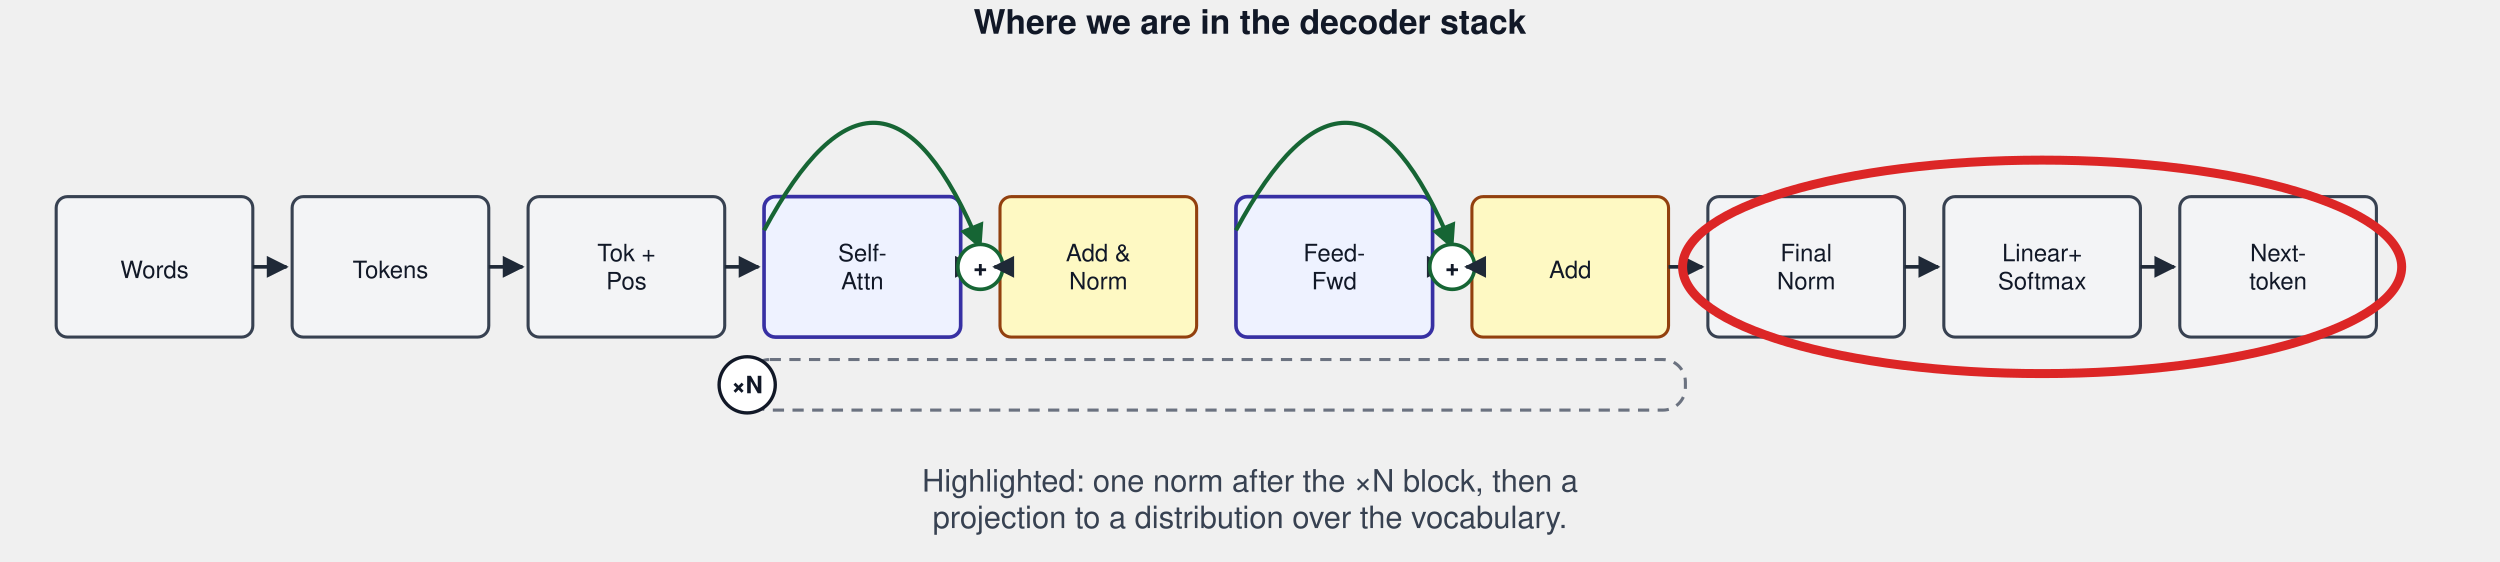
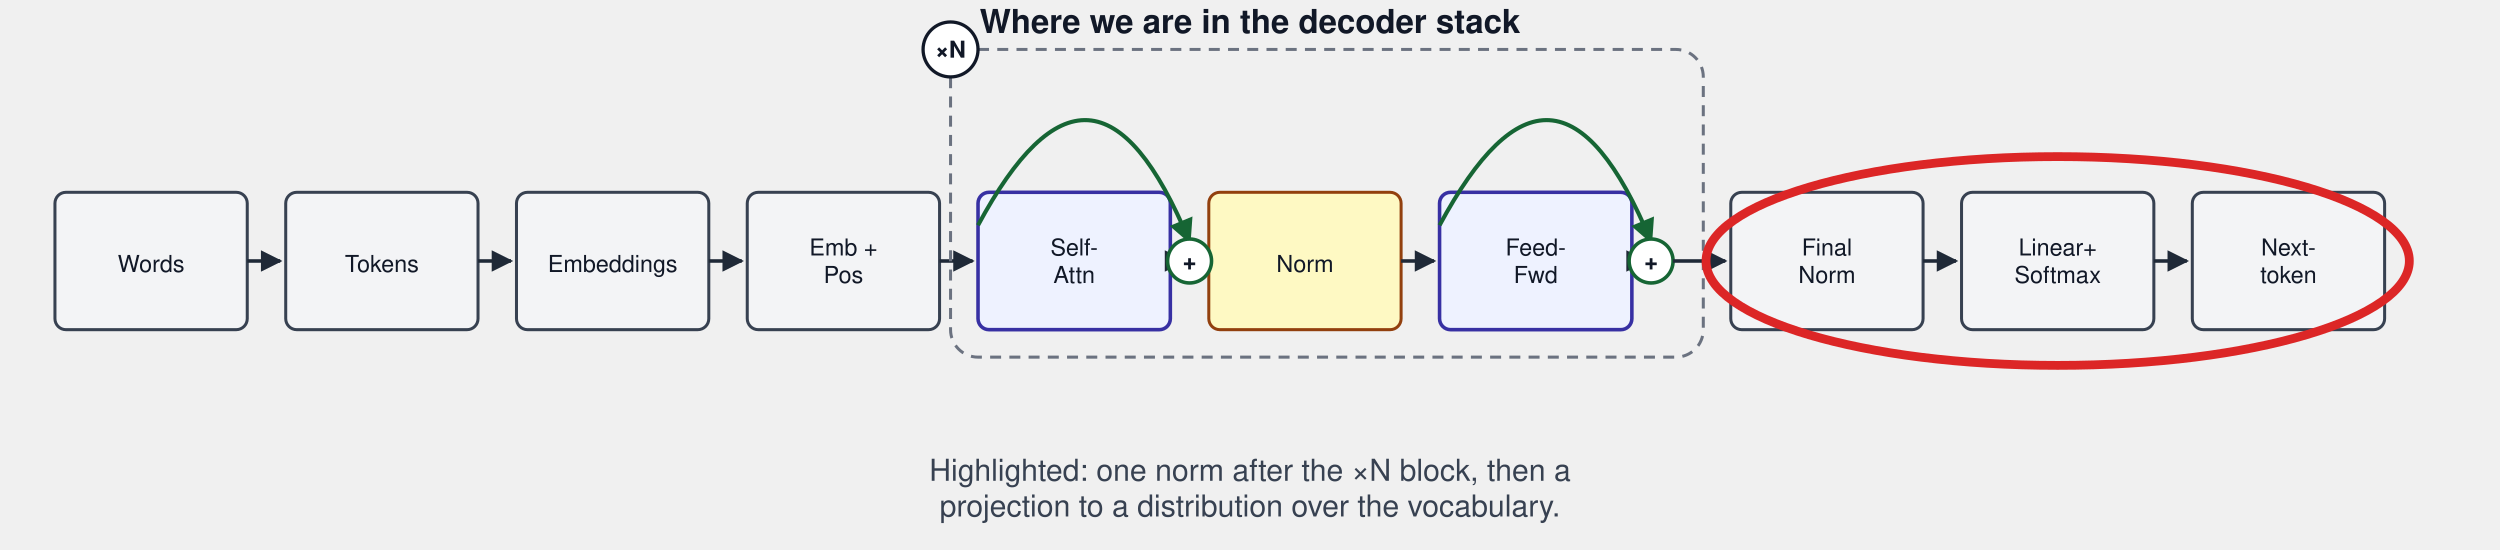
- <svg xmlns="http://www.w3.org/2000/svg" viewBox="0 0 890 200" font-family="Helvetica, Arial, sans-serif">
+ <svg xmlns="http://www.w3.org/2000/svg" viewBox="0 0 910 200" font-family="Helvetica, Arial, sans-serif">
  <defs>
    <marker id="ah-arrow5" viewBox="0 0 10 10" refX="9" refY="5" markerWidth="6" markerHeight="6" orient="auto-start-reverse">
      <path d="M 0 0 L 10 5 L 0 10 z" fill="#1f2937" />
    </marker>
    <marker id="ah-res5" viewBox="0 0 10 10" refX="9" refY="5" markerWidth="6" markerHeight="6" orient="auto-start-reverse">
      <path d="M 0 0 L 10 5 L 0 10 z" fill="#166534" />
    </marker>
  </defs>
  <style>
    .block { fill: #eef2ff; stroke: #3730a3; stroke-width: 1.3; }
    .addnorm { fill: #fef9c3; stroke: #92400e; stroke-width: 1.1; }
    .io { fill: #f3f4f6; stroke: #374151; stroke-width: 1.1; }
    .lbl-t { font-size: 12px; fill: #111827; text-anchor: middle; }
    .lbl-sm { font-size: 8.5px; fill: #111827; text-anchor: middle; }
    .cap { font-size: 11px; fill: #374151; text-anchor: middle; }
    .arr { stroke: #1f2937; stroke-width: 1.3; fill: none; marker-end: url(#ah-arrow5); }
    .res-arr { stroke: #166534; stroke-width: 1.5; fill: none; marker-end: url(#ah-res5); }
    .sum { fill: #ffffff; stroke: #166534; stroke-width: 1.3; }
    .hl { fill: none; stroke: #dc2626; stroke-width: 3.2; }
  </style>
-   <text x="445" y="12" class="lbl-t" font-weight="600">Where we are in the decoder stack</text>
+   <text x="455" y="12" class="lbl-t" font-weight="600">Where we are in the decoder stack</text>
  <rect x="20" y="70" width="70" height="50" rx="4" class="io" />
  <text x="55" y="99" class="lbl-sm">Words</text>
  <rect x="104" y="70" width="70" height="50" rx="4" class="io" />
  <text x="139" y="99" class="lbl-sm">Tokens</text>
  <rect x="188" y="70" width="70" height="50" rx="4" class="io" />
-   <text x="223" y="93" class="lbl-sm">Tok +</text>
-   <text x="223" y="103" class="lbl-sm">Pos</text>
-   <rect x="272" y="70" width="70" height="50" rx="4" class="block" />
-   <text x="307" y="93" class="lbl-sm">Self-</text>
-   <text x="307" y="103" class="lbl-sm">Attn</text>
-   <rect x="356" y="70" width="70" height="50" rx="4" class="addnorm" />
-   <text x="391" y="93" class="lbl-sm">Add &amp;</text>
-   <text x="391" y="103" class="lbl-sm">Norm</text>
-   <rect x="440" y="70" width="70" height="50" rx="4" class="block" />
-   <text x="475" y="93" class="lbl-sm">Feed-</text>
-   <text x="475" y="103" class="lbl-sm">Fwd</text>
-   <rect x="524" y="70" width="70" height="50" rx="4" class="addnorm" />
-   <text x="559" y="99" class="lbl-sm">Add</text>
-   <rect x="608" y="70" width="70" height="50" rx="4" class="io" />
-   <text x="643" y="93" class="lbl-sm">Final</text>
-   <text x="643" y="103" class="lbl-sm">Norm</text>
-   <rect x="692" y="70" width="70" height="50" rx="4" class="io" />
-   <text x="727" y="93" class="lbl-sm">Linear+</text>
-   <text x="727" y="103" class="lbl-sm">Softmax</text>
-   <rect x="776" y="70" width="70" height="50" rx="4" class="io" />
-   <text x="811" y="93" class="lbl-sm">Next-</text>
-   <text x="811" y="103" class="lbl-sm">token</text>
+   <text x="223" y="99" class="lbl-sm">Embeddings</text>
+   <rect x="272" y="70" width="70" height="50" rx="4" class="io" />
+   <text x="307" y="93" class="lbl-sm">Emb +</text>
+   <text x="307" y="103" class="lbl-sm">Pos</text>
+   <rect x="356" y="70" width="70" height="50" rx="4" class="block" />
+   <text x="391" y="93" class="lbl-sm">Self-</text>
+   <text x="391" y="103" class="lbl-sm">Attn</text>
+   <rect x="440" y="70" width="70" height="50" rx="4" class="addnorm" />
+   <text x="475" y="99" class="lbl-sm">Norm</text>
+   <rect x="524" y="70" width="70" height="50" rx="4" class="block" />
+   <text x="559" y="93" class="lbl-sm">Feed-</text>
+   <text x="559" y="103" class="lbl-sm">Fwd</text>
+   <rect x="630" y="70" width="70" height="50" rx="4" class="io" />
+   <text x="665" y="93" class="lbl-sm">Final</text>
+   <text x="665" y="103" class="lbl-sm">Norm</text>
+   <rect x="714" y="70" width="70" height="50" rx="4" class="io" />
+   <text x="749" y="93" class="lbl-sm">Linear+</text>
+   <text x="749" y="103" class="lbl-sm">Softmax</text>
+   <rect x="798" y="70" width="70" height="50" rx="4" class="io" />
+   <text x="833" y="93" class="lbl-sm">Next-</text>
+   <text x="833" y="103" class="lbl-sm">token</text>
  <line x1="90" y1="95" x2="102" y2="95" class="arr" />
  <line x1="174" y1="95" x2="186" y2="95" class="arr" />
  <line x1="258" y1="95" x2="270" y2="95" class="arr" />
-   <path d="M 272 82 C 300 30, 325 30, 349 88" class="res-arr" />
-   <line x1="342" y1="95" x2="347" y2="95" class="arr" />
-   <circle cx="349" cy="95" r="8" class="sum" />
-   <text x="349" y="98" class="lbl-sm" fill="#166534" font-weight="600">+</text>
-   <line x1="357" y1="95" x2="354" y2="95" class="arr" />
-   <path d="M 440 82 C 468 30, 493 30, 517 88" class="res-arr" />
-   <line x1="510" y1="95" x2="515" y2="95" class="arr" />
-   <circle cx="517" cy="95" r="8" class="sum" />
-   <text x="517" y="98" class="lbl-sm" fill="#166534" font-weight="600">+</text>
-   <line x1="525" y1="95" x2="522" y2="95" class="arr" />
-   <line x1="594" y1="95" x2="606" y2="95" class="arr" />
-   <line x1="678" y1="95" x2="690" y2="95" class="arr" />
-   <line x1="762" y1="95" x2="774" y2="95" class="arr" />
-   <rect x="266" y="128" width="334" height="18" rx="8" fill="none" stroke="#6b7280" stroke-width="1.1" stroke-dasharray="4 3" />
-   <circle cx="266" cy="137" r="10" fill="#ffffff" stroke="#111827" stroke-width="1.2" />
-   <text x="266" y="140" class="lbl-sm" font-weight="600">×N</text>
-   <ellipse cx="727" cy="95" rx="128" ry="38" class="hl" />
-   <text x="445" y="175" class="cap">Highlighted: one norm after the ×N block, then a</text>
-   <text x="445" y="188" class="cap">projection to a distribution over the vocabulary.</text>
+   <line x1="342" y1="95" x2="354" y2="95" class="arr" />
+   <line x1="510" y1="95" x2="522" y2="95" class="arr" />
+   <rect x="346" y="18" width="274" height="112" rx="10" fill="none" stroke="#6b7280" stroke-width="1.1" stroke-dasharray="4 3" />
+   <circle cx="346" cy="18" r="10" fill="#ffffff" stroke="#111827" stroke-width="1.2" />
+   <text x="346" y="21" class="lbl-sm" font-weight="600">×N</text>
+   <path d="M 356 82 C 384 30, 409 30, 433 88" class="res-arr" />
+   <line x1="426" y1="95" x2="431" y2="95" class="arr" />
+   <circle cx="433" cy="95" r="8" class="sum" />
+   <text x="433" y="98" class="lbl-sm" fill="#166534" font-weight="600">+</text>
+   <path d="M 524 82 C 552 30, 577 30, 601 88" class="res-arr" />
+   <line x1="594" y1="95" x2="599" y2="95" class="arr" />
+   <circle cx="601" cy="95" r="8" class="sum" />
+   <text x="601" y="98" class="lbl-sm" fill="#166534" font-weight="600">+</text>
+   <line x1="609" y1="95" x2="628" y2="95" class="arr" />
+   <line x1="700" y1="95" x2="712" y2="95" class="arr" />
+   <line x1="784" y1="95" x2="796" y2="95" class="arr" />
+   <ellipse cx="749" cy="95" rx="128" ry="38" class="hl" />
+   <text x="455" y="175" class="cap">Highlighted: one norm after the ×N block, then a</text>
+   <text x="455" y="188" class="cap">projection to a distribution over the vocabulary.</text>
</svg>
